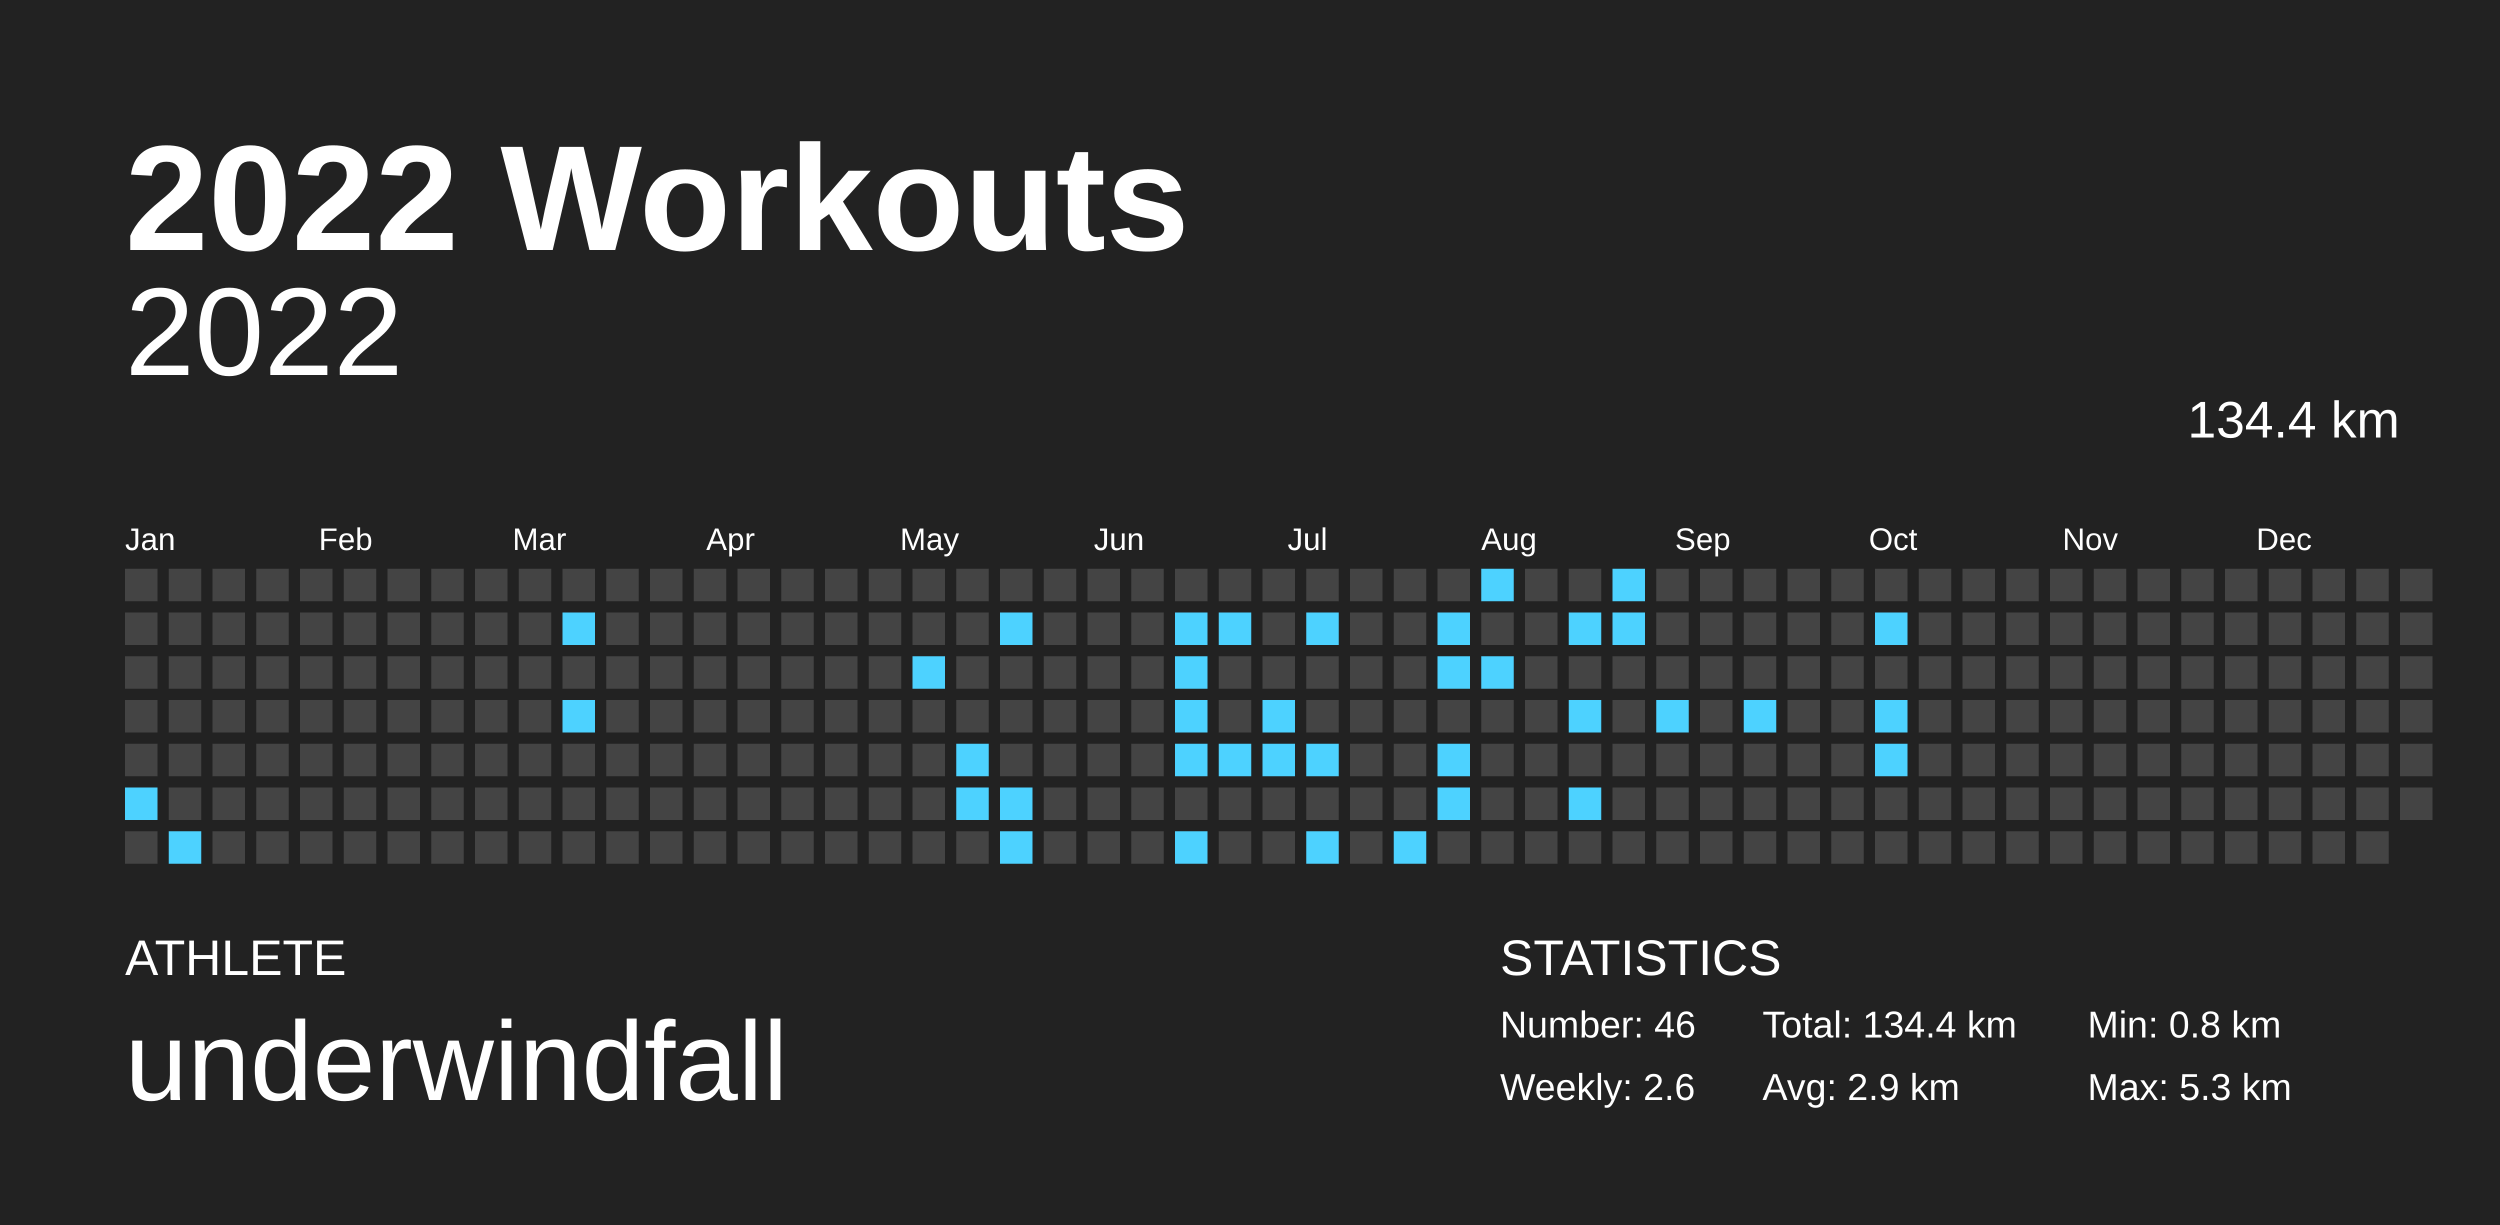
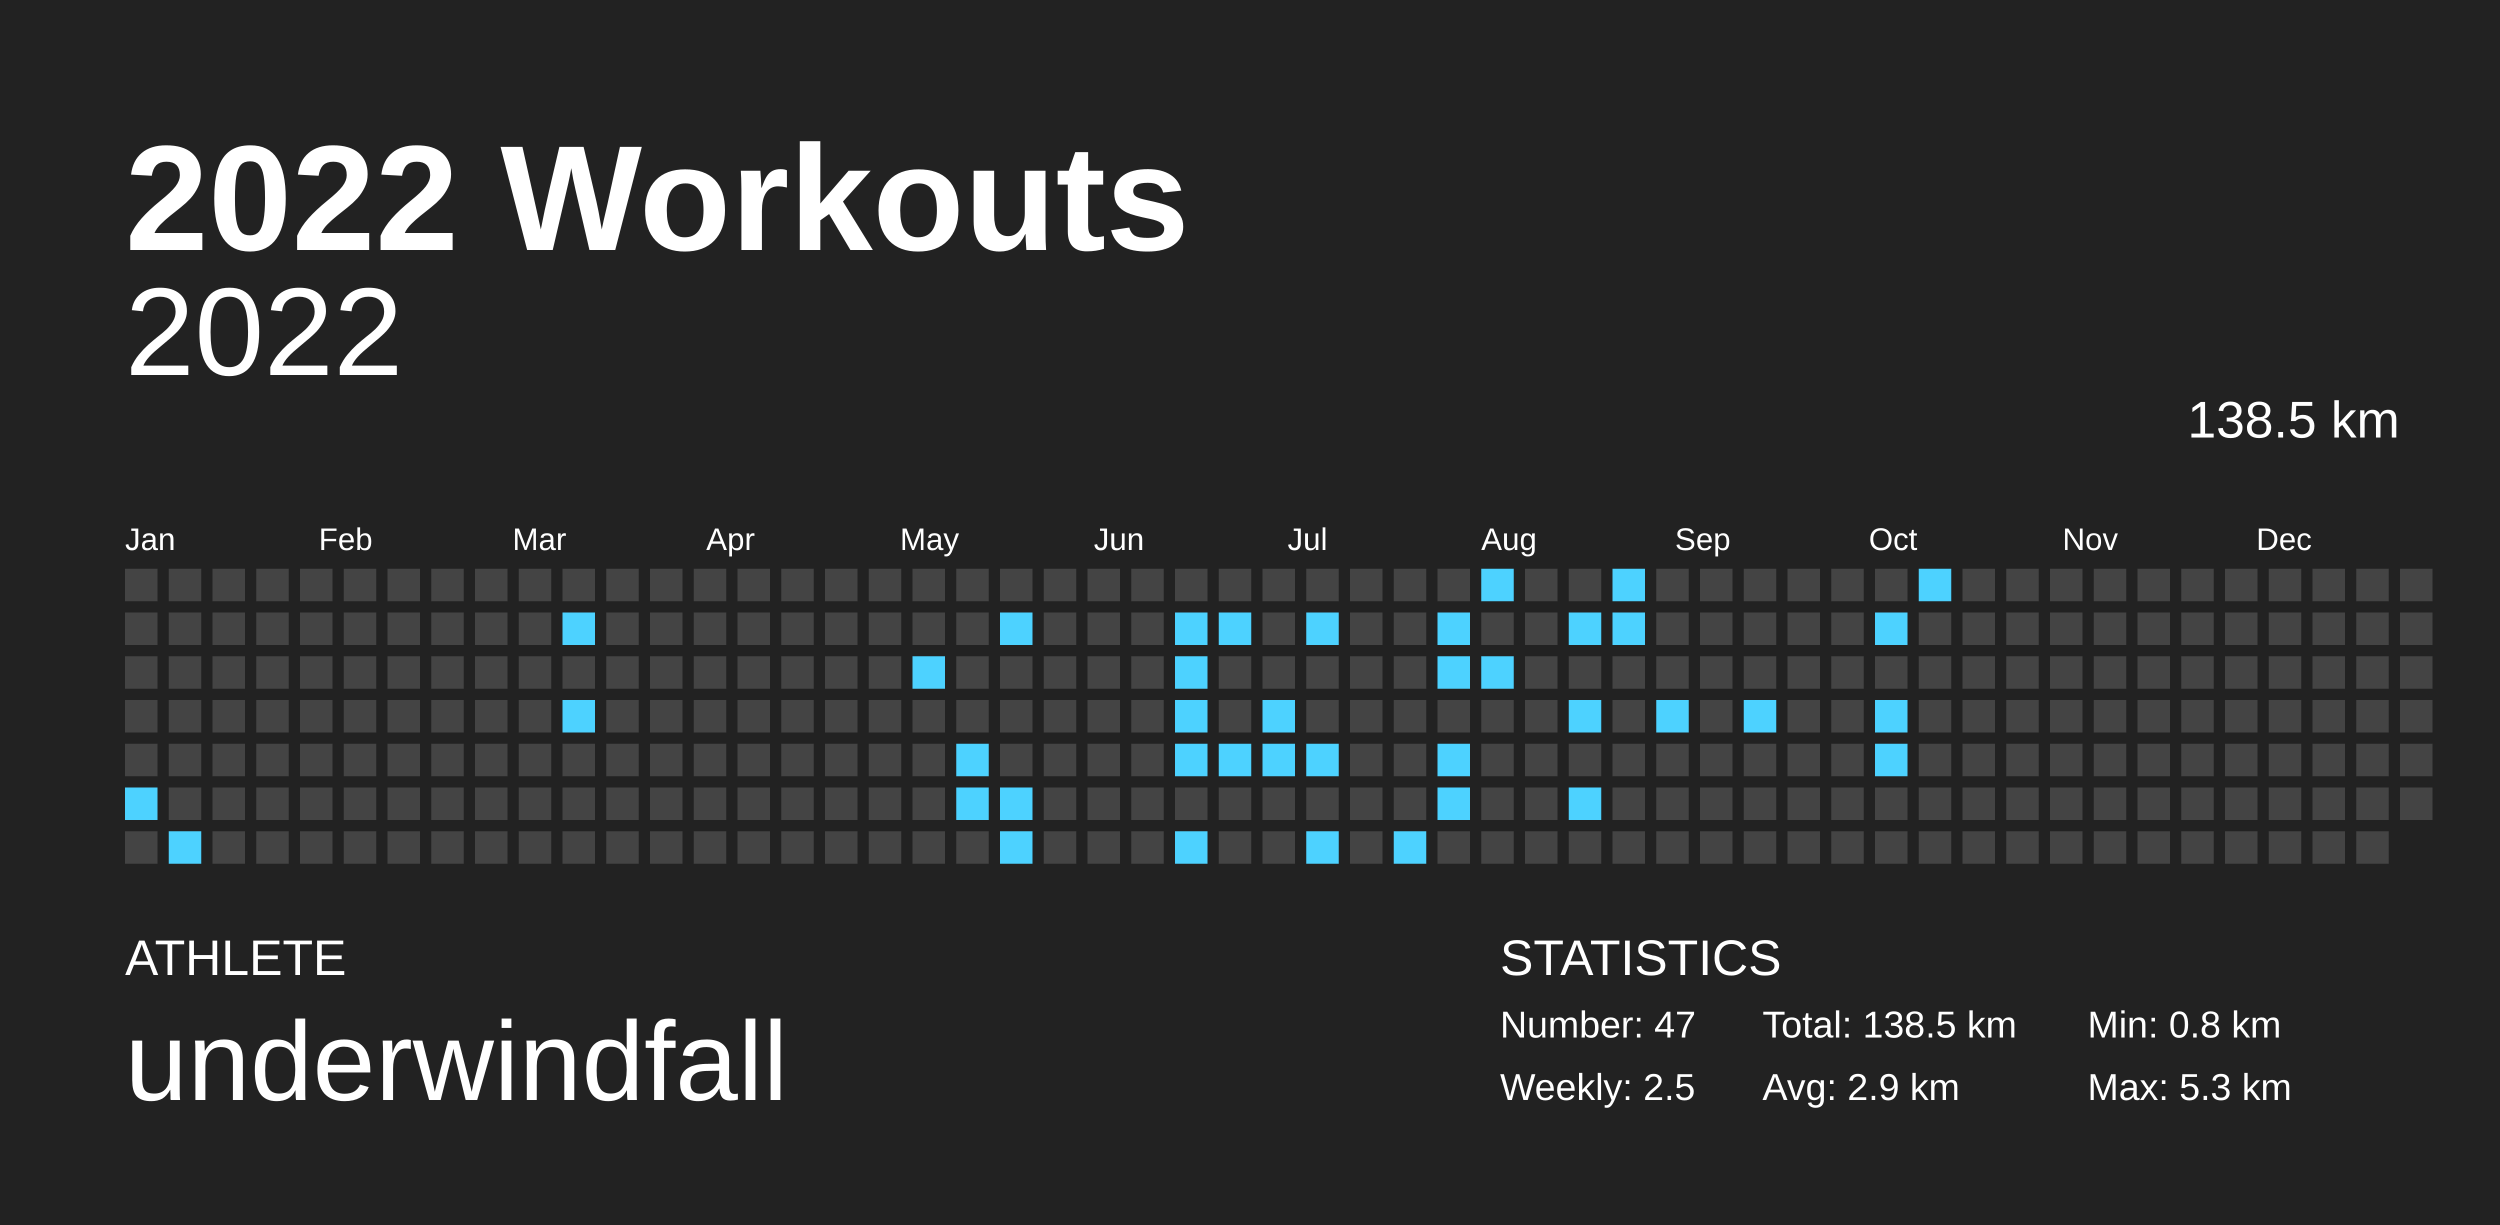
<svg xmlns="http://www.w3.org/2000/svg" baseProfile="full" height="98mm" version="1.1" viewBox="0,0,200,98" width="200mm">
  <defs />
  <rect fill="#222222" height="98" width="200" x="0" y="0" />
  <text fill="#FFFFFF" style="font-size:12px; font-family:Arial; font-weight:bold;" x="10" y="20">2022 Workouts</text>
  <text fill="#FFFFFF" style="font-size:4px; font-family:Arial" x="10" y="78">ATHLETE</text>
  <text fill="#FFFFFF" style="font-size:9px; font-family:Arial" x="10" y="88">underwindfall</text>
  <text fill="#FFFFFF" style="font-size:4px; font-family:Arial" x="120" y="78">STATISTICS</text>
-   <text fill="#FFFFFF" style="font-size:3px; font-family:Arial" x="120" y="83">Number: 46</text>
-   <text fill="#FFFFFF" style="font-size:3px; font-family:Arial" x="120" y="88">Weekly: 2.6</text>
-   <text fill="#FFFFFF" style="font-size:3px; font-family:Arial" x="141" y="83">Total: 134.4 km</text>
+   <text fill="#FFFFFF" style="font-size:3px; font-family:Arial" x="120" y="83">Number: 47</text>
+   <text fill="#FFFFFF" style="font-size:3px; font-family:Arial" x="120" y="88">Weekly: 2.5</text>
+   <text fill="#FFFFFF" style="font-size:3px; font-family:Arial" x="141" y="83">Total: 138.5 km</text>
  <text fill="#FFFFFF" style="font-size:3px; font-family:Arial" x="141" y="88">Avg: 2.9 km</text>
  <text fill="#FFFFFF" style="font-size:3px; font-family:Arial" x="167" y="83">Min: 0.8 km</text>
  <text fill="#FFFFFF" style="font-size:3px; font-family:Arial" x="167" y="88">Max: 5.3 km</text>
  <text alignment-baseline="hanging" fill="#FFFFFF" style="font-size:10.0px; font-family:Arial;" x="10" y="30">2022</text>
-   <text alignment-baseline="hanging" fill="#FFFFFF" style="font-size:4.125px; font-family:Arial;" x="175" y="35">134.4 km</text>
+   <text alignment-baseline="hanging" fill="#FFFFFF" style="font-size:4.125px; font-family:Arial;" x="175" y="35">138.5 km</text>
  <text fill="#FFFFFF" style="font-size:2.5px; font-family:Arial" x="10.0" y="44">Jan</text>
  <text fill="#FFFFFF" style="font-size:2.5px; font-family:Arial" x="25.5" y="44">Feb</text>
  <text fill="#FFFFFF" style="font-size:2.5px; font-family:Arial" x="41.0" y="44">Mar</text>
  <text fill="#FFFFFF" style="font-size:2.5px; font-family:Arial" x="56.5" y="44">Apr</text>
  <text fill="#FFFFFF" style="font-size:2.5px; font-family:Arial" x="72.0" y="44">May</text>
  <text fill="#FFFFFF" style="font-size:2.5px; font-family:Arial" x="87.5" y="44">Jun</text>
  <text fill="#FFFFFF" style="font-size:2.5px; font-family:Arial" x="103.0" y="44">Jul</text>
  <text fill="#FFFFFF" style="font-size:2.5px; font-family:Arial" x="118.5" y="44">Aug</text>
  <text fill="#FFFFFF" style="font-size:2.5px; font-family:Arial" x="134.0" y="44">Sep</text>
  <text fill="#FFFFFF" style="font-size:2.5px; font-family:Arial" x="149.5" y="44">Oct</text>
  <text fill="#FFFFFF" style="font-size:2.5px; font-family:Arial" x="165.0" y="44">Nov</text>
  <text fill="#FFFFFF" style="font-size:2.5px; font-family:Arial" x="180.5" y="44">Dec</text>
  <rect fill="#444444" height="2.6" width="2.6" x="10.0" y="45.5" />
  <rect fill="#444444" height="2.6" width="2.6" x="10.0" y="49.0" />
  <rect fill="#444444" height="2.6" width="2.6" x="10.0" y="52.5" />
  <rect fill="#444444" height="2.6" width="2.6" x="10.0" y="56.0" />
  <rect fill="#444444" height="2.6" width="2.6" x="10.0" y="59.5" />
  <rect fill="#4dd2ff" height="2.6" width="2.6" x="10.0" y="63.0" />
  <rect fill="#444444" height="2.6" width="2.6" x="10.0" y="66.5" />
  <rect fill="#444444" height="2.6" width="2.6" x="13.5" y="45.5" />
  <rect fill="#444444" height="2.6" width="2.6" x="13.5" y="49.0" />
  <rect fill="#444444" height="2.6" width="2.6" x="13.5" y="52.5" />
  <rect fill="#444444" height="2.6" width="2.6" x="13.5" y="56.0" />
  <rect fill="#444444" height="2.6" width="2.6" x="13.5" y="59.5" />
  <rect fill="#444444" height="2.6" width="2.6" x="13.5" y="63.0" />
  <rect fill="#4dd2ff" height="2.6" width="2.6" x="13.5" y="66.5" />
  <rect fill="#444444" height="2.6" width="2.6" x="17.0" y="45.5" />
  <rect fill="#444444" height="2.6" width="2.6" x="17.0" y="49.0" />
  <rect fill="#444444" height="2.6" width="2.6" x="17.0" y="52.5" />
  <rect fill="#444444" height="2.6" width="2.6" x="17.0" y="56.0" />
  <rect fill="#444444" height="2.6" width="2.6" x="17.0" y="59.5" />
  <rect fill="#444444" height="2.6" width="2.6" x="17.0" y="63.0" />
  <rect fill="#444444" height="2.6" width="2.6" x="17.0" y="66.5" />
  <rect fill="#444444" height="2.6" width="2.6" x="20.5" y="45.5" />
  <rect fill="#444444" height="2.6" width="2.6" x="20.5" y="49.0" />
  <rect fill="#444444" height="2.6" width="2.6" x="20.5" y="52.5" />
  <rect fill="#444444" height="2.6" width="2.6" x="20.5" y="56.0" />
  <rect fill="#444444" height="2.6" width="2.6" x="20.5" y="59.5" />
  <rect fill="#444444" height="2.6" width="2.6" x="20.5" y="63.0" />
  <rect fill="#444444" height="2.6" width="2.6" x="20.5" y="66.5" />
  <rect fill="#444444" height="2.6" width="2.6" x="24.0" y="45.5" />
  <rect fill="#444444" height="2.6" width="2.6" x="24.0" y="49.0" />
  <rect fill="#444444" height="2.6" width="2.6" x="24.0" y="52.5" />
  <rect fill="#444444" height="2.6" width="2.6" x="24.0" y="56.0" />
  <rect fill="#444444" height="2.6" width="2.6" x="24.0" y="59.5" />
  <rect fill="#444444" height="2.6" width="2.6" x="24.0" y="63.0" />
  <rect fill="#444444" height="2.6" width="2.6" x="24.0" y="66.5" />
  <rect fill="#444444" height="2.6" width="2.6" x="27.5" y="45.5" />
  <rect fill="#444444" height="2.6" width="2.6" x="27.5" y="49.0" />
  <rect fill="#444444" height="2.6" width="2.6" x="27.5" y="52.5" />
  <rect fill="#444444" height="2.6" width="2.6" x="27.5" y="56.0" />
  <rect fill="#444444" height="2.6" width="2.6" x="27.5" y="59.5" />
  <rect fill="#444444" height="2.6" width="2.6" x="27.5" y="63.0" />
  <rect fill="#444444" height="2.6" width="2.6" x="27.5" y="66.5" />
  <rect fill="#444444" height="2.6" width="2.6" x="31.0" y="45.5" />
  <rect fill="#444444" height="2.6" width="2.6" x="31.0" y="49.0" />
  <rect fill="#444444" height="2.6" width="2.6" x="31.0" y="52.5" />
  <rect fill="#444444" height="2.6" width="2.6" x="31.0" y="56.0" />
  <rect fill="#444444" height="2.6" width="2.6" x="31.0" y="59.5" />
  <rect fill="#444444" height="2.6" width="2.6" x="31.0" y="63.0" />
  <rect fill="#444444" height="2.6" width="2.6" x="31.0" y="66.5" />
  <rect fill="#444444" height="2.6" width="2.6" x="34.5" y="45.5" />
  <rect fill="#444444" height="2.6" width="2.6" x="34.5" y="49.0" />
  <rect fill="#444444" height="2.6" width="2.6" x="34.5" y="52.5" />
  <rect fill="#444444" height="2.6" width="2.6" x="34.5" y="56.0" />
  <rect fill="#444444" height="2.6" width="2.6" x="34.5" y="59.5" />
  <rect fill="#444444" height="2.6" width="2.6" x="34.5" y="63.0" />
  <rect fill="#444444" height="2.6" width="2.6" x="34.5" y="66.5" />
  <rect fill="#444444" height="2.6" width="2.6" x="38.0" y="45.5" />
  <rect fill="#444444" height="2.6" width="2.6" x="38.0" y="49.0" />
  <rect fill="#444444" height="2.6" width="2.6" x="38.0" y="52.5" />
  <rect fill="#444444" height="2.6" width="2.6" x="38.0" y="56.0" />
  <rect fill="#444444" height="2.6" width="2.6" x="38.0" y="59.5" />
  <rect fill="#444444" height="2.6" width="2.6" x="38.0" y="63.0" />
  <rect fill="#444444" height="2.6" width="2.6" x="38.0" y="66.5" />
  <rect fill="#444444" height="2.6" width="2.6" x="41.5" y="45.5" />
  <rect fill="#444444" height="2.6" width="2.6" x="41.5" y="49.0" />
  <rect fill="#444444" height="2.6" width="2.6" x="41.5" y="52.5" />
  <rect fill="#444444" height="2.6" width="2.6" x="41.5" y="56.0" />
  <rect fill="#444444" height="2.6" width="2.6" x="41.5" y="59.5" />
  <rect fill="#444444" height="2.6" width="2.6" x="41.5" y="63.0" />
  <rect fill="#444444" height="2.6" width="2.6" x="41.5" y="66.5" />
  <rect fill="#444444" height="2.6" width="2.6" x="45.0" y="45.5" />
  <rect fill="#4dd2ff" height="2.6" width="2.6" x="45.0" y="49.0" />
  <rect fill="#444444" height="2.6" width="2.6" x="45.0" y="52.5" />
  <rect fill="#4dd2ff" height="2.6" width="2.6" x="45.0" y="56.0" />
  <rect fill="#444444" height="2.6" width="2.6" x="45.0" y="59.5" />
  <rect fill="#444444" height="2.6" width="2.6" x="45.0" y="63.0" />
  <rect fill="#444444" height="2.6" width="2.6" x="45.0" y="66.5" />
  <rect fill="#444444" height="2.6" width="2.6" x="48.5" y="45.5" />
  <rect fill="#444444" height="2.6" width="2.6" x="48.5" y="49.0" />
  <rect fill="#444444" height="2.6" width="2.6" x="48.5" y="52.5" />
  <rect fill="#444444" height="2.6" width="2.6" x="48.5" y="56.0" />
  <rect fill="#444444" height="2.6" width="2.6" x="48.5" y="59.5" />
  <rect fill="#444444" height="2.6" width="2.6" x="48.5" y="63.0" />
  <rect fill="#444444" height="2.6" width="2.6" x="48.5" y="66.5" />
  <rect fill="#444444" height="2.6" width="2.6" x="52.0" y="45.5" />
  <rect fill="#444444" height="2.6" width="2.6" x="52.0" y="49.0" />
  <rect fill="#444444" height="2.6" width="2.6" x="52.0" y="52.5" />
  <rect fill="#444444" height="2.6" width="2.6" x="52.0" y="56.0" />
  <rect fill="#444444" height="2.6" width="2.6" x="52.0" y="59.5" />
  <rect fill="#444444" height="2.6" width="2.6" x="52.0" y="63.0" />
  <rect fill="#444444" height="2.6" width="2.6" x="52.0" y="66.5" />
  <rect fill="#444444" height="2.6" width="2.6" x="55.5" y="45.5" />
  <rect fill="#444444" height="2.6" width="2.6" x="55.5" y="49.0" />
  <rect fill="#444444" height="2.6" width="2.6" x="55.5" y="52.5" />
  <rect fill="#444444" height="2.6" width="2.6" x="55.5" y="56.0" />
  <rect fill="#444444" height="2.6" width="2.6" x="55.5" y="59.5" />
  <rect fill="#444444" height="2.6" width="2.6" x="55.5" y="63.0" />
  <rect fill="#444444" height="2.6" width="2.6" x="55.5" y="66.5" />
  <rect fill="#444444" height="2.6" width="2.6" x="59.0" y="45.5" />
  <rect fill="#444444" height="2.6" width="2.6" x="59.0" y="49.0" />
  <rect fill="#444444" height="2.6" width="2.6" x="59.0" y="52.5" />
  <rect fill="#444444" height="2.6" width="2.6" x="59.0" y="56.0" />
  <rect fill="#444444" height="2.6" width="2.6" x="59.0" y="59.5" />
  <rect fill="#444444" height="2.6" width="2.6" x="59.0" y="63.0" />
  <rect fill="#444444" height="2.6" width="2.6" x="59.0" y="66.5" />
  <rect fill="#444444" height="2.6" width="2.6" x="62.5" y="45.5" />
  <rect fill="#444444" height="2.6" width="2.6" x="62.5" y="49.0" />
  <rect fill="#444444" height="2.6" width="2.6" x="62.5" y="52.5" />
  <rect fill="#444444" height="2.6" width="2.6" x="62.5" y="56.0" />
  <rect fill="#444444" height="2.6" width="2.6" x="62.5" y="59.5" />
  <rect fill="#444444" height="2.6" width="2.6" x="62.5" y="63.0" />
  <rect fill="#444444" height="2.6" width="2.6" x="62.5" y="66.5" />
  <rect fill="#444444" height="2.6" width="2.6" x="66.0" y="45.5" />
  <rect fill="#444444" height="2.6" width="2.6" x="66.0" y="49.0" />
  <rect fill="#444444" height="2.6" width="2.6" x="66.0" y="52.5" />
  <rect fill="#444444" height="2.6" width="2.6" x="66.0" y="56.0" />
  <rect fill="#444444" height="2.6" width="2.6" x="66.0" y="59.5" />
  <rect fill="#444444" height="2.6" width="2.6" x="66.0" y="63.0" />
  <rect fill="#444444" height="2.6" width="2.6" x="66.0" y="66.5" />
  <rect fill="#444444" height="2.6" width="2.6" x="69.5" y="45.5" />
  <rect fill="#444444" height="2.6" width="2.6" x="69.5" y="49.0" />
  <rect fill="#444444" height="2.6" width="2.6" x="69.5" y="52.5" />
  <rect fill="#444444" height="2.6" width="2.6" x="69.5" y="56.0" />
  <rect fill="#444444" height="2.6" width="2.6" x="69.5" y="59.5" />
  <rect fill="#444444" height="2.6" width="2.6" x="69.5" y="63.0" />
  <rect fill="#444444" height="2.6" width="2.6" x="69.5" y="66.5" />
  <rect fill="#444444" height="2.6" width="2.6" x="73.0" y="45.5" />
  <rect fill="#444444" height="2.6" width="2.6" x="73.0" y="49.0" />
  <rect fill="#4dd2ff" height="2.6" width="2.6" x="73.0" y="52.5" />
  <rect fill="#444444" height="2.6" width="2.6" x="73.0" y="56.0" />
  <rect fill="#444444" height="2.6" width="2.6" x="73.0" y="59.5" />
  <rect fill="#444444" height="2.6" width="2.6" x="73.0" y="63.0" />
  <rect fill="#444444" height="2.6" width="2.6" x="73.0" y="66.5" />
  <rect fill="#444444" height="2.6" width="2.6" x="76.5" y="45.5" />
  <rect fill="#444444" height="2.6" width="2.6" x="76.5" y="49.0" />
  <rect fill="#444444" height="2.6" width="2.6" x="76.5" y="52.5" />
  <rect fill="#444444" height="2.6" width="2.6" x="76.5" y="56.0" />
  <rect fill="#4dd2ff" height="2.6" width="2.6" x="76.5" y="59.5" />
  <rect fill="#4dd2ff" height="2.6" width="2.6" x="76.5" y="63.0" />
  <rect fill="#444444" height="2.6" width="2.6" x="76.5" y="66.5" />
  <rect fill="#444444" height="2.6" width="2.6" x="80.0" y="45.5" />
  <rect fill="#4dd2ff" height="2.6" width="2.6" x="80.0" y="49.0" />
  <rect fill="#444444" height="2.6" width="2.6" x="80.0" y="52.5" />
  <rect fill="#444444" height="2.6" width="2.6" x="80.0" y="56.0" />
  <rect fill="#444444" height="2.6" width="2.6" x="80.0" y="59.5" />
  <rect fill="#4dd2ff" height="2.6" width="2.6" x="80.0" y="63.0" />
  <rect fill="#4dd2ff" height="2.6" width="2.6" x="80.0" y="66.5" />
  <rect fill="#444444" height="2.6" width="2.6" x="83.5" y="45.5" />
  <rect fill="#444444" height="2.6" width="2.6" x="83.5" y="49.0" />
  <rect fill="#444444" height="2.6" width="2.6" x="83.5" y="52.5" />
  <rect fill="#444444" height="2.6" width="2.6" x="83.5" y="56.0" />
  <rect fill="#444444" height="2.6" width="2.6" x="83.5" y="59.5" />
  <rect fill="#444444" height="2.6" width="2.6" x="83.5" y="63.0" />
  <rect fill="#444444" height="2.6" width="2.6" x="83.5" y="66.5" />
  <rect fill="#444444" height="2.6" width="2.6" x="87.0" y="45.5" />
  <rect fill="#444444" height="2.6" width="2.6" x="87.0" y="49.0" />
  <rect fill="#444444" height="2.6" width="2.6" x="87.0" y="52.5" />
  <rect fill="#444444" height="2.6" width="2.6" x="87.0" y="56.0" />
  <rect fill="#444444" height="2.6" width="2.6" x="87.0" y="59.5" />
  <rect fill="#444444" height="2.6" width="2.6" x="87.0" y="63.0" />
  <rect fill="#444444" height="2.6" width="2.6" x="87.0" y="66.5" />
  <rect fill="#444444" height="2.6" width="2.6" x="90.5" y="45.5" />
  <rect fill="#444444" height="2.6" width="2.6" x="90.5" y="49.0" />
  <rect fill="#444444" height="2.6" width="2.6" x="90.5" y="52.5" />
  <rect fill="#444444" height="2.6" width="2.6" x="90.5" y="56.0" />
  <rect fill="#444444" height="2.6" width="2.6" x="90.5" y="59.5" />
  <rect fill="#444444" height="2.6" width="2.6" x="90.5" y="63.0" />
  <rect fill="#444444" height="2.6" width="2.6" x="90.5" y="66.5" />
  <rect fill="#444444" height="2.6" width="2.6" x="94.0" y="45.5" />
  <rect fill="#4dd2ff" height="2.6" width="2.6" x="94.0" y="49.0" />
  <rect fill="#4dd2ff" height="2.6" width="2.6" x="94.0" y="52.5" />
  <rect fill="#4dd2ff" height="2.6" width="2.6" x="94.0" y="56.0" />
  <rect fill="#4dd2ff" height="2.6" width="2.6" x="94.0" y="59.5" />
  <rect fill="#444444" height="2.6" width="2.6" x="94.0" y="63.0" />
  <rect fill="#4dd2ff" height="2.6" width="2.6" x="94.0" y="66.5" />
  <rect fill="#444444" height="2.6" width="2.6" x="97.5" y="45.5" />
  <rect fill="#4dd2ff" height="2.6" width="2.6" x="97.5" y="49.0" />
  <rect fill="#444444" height="2.6" width="2.6" x="97.5" y="52.5" />
  <rect fill="#444444" height="2.6" width="2.6" x="97.5" y="56.0" />
  <rect fill="#4dd2ff" height="2.6" width="2.6" x="97.5" y="59.5" />
  <rect fill="#444444" height="2.6" width="2.6" x="97.5" y="63.0" />
  <rect fill="#444444" height="2.6" width="2.6" x="97.5" y="66.5" />
  <rect fill="#444444" height="2.6" width="2.6" x="101.0" y="45.5" />
  <rect fill="#444444" height="2.6" width="2.6" x="101.0" y="49.0" />
  <rect fill="#444444" height="2.6" width="2.6" x="101.0" y="52.5" />
  <rect fill="#4dd2ff" height="2.6" width="2.6" x="101.0" y="56.0" />
  <rect fill="#4dd2ff" height="2.6" width="2.6" x="101.0" y="59.5" />
  <rect fill="#444444" height="2.6" width="2.6" x="101.0" y="63.0" />
  <rect fill="#444444" height="2.6" width="2.6" x="101.0" y="66.5" />
  <rect fill="#444444" height="2.6" width="2.6" x="104.5" y="45.5" />
  <rect fill="#4dd2ff" height="2.6" width="2.6" x="104.5" y="49.0" />
  <rect fill="#444444" height="2.6" width="2.6" x="104.5" y="52.5" />
  <rect fill="#444444" height="2.6" width="2.6" x="104.5" y="56.0" />
  <rect fill="#4dd2ff" height="2.6" width="2.6" x="104.5" y="59.5" />
  <rect fill="#444444" height="2.6" width="2.6" x="104.5" y="63.0" />
  <rect fill="#4dd2ff" height="2.6" width="2.6" x="104.5" y="66.5" />
  <rect fill="#444444" height="2.6" width="2.6" x="108.0" y="45.5" />
  <rect fill="#444444" height="2.6" width="2.6" x="108.0" y="49.0" />
  <rect fill="#444444" height="2.6" width="2.6" x="108.0" y="52.5" />
  <rect fill="#444444" height="2.6" width="2.6" x="108.0" y="56.0" />
  <rect fill="#444444" height="2.6" width="2.6" x="108.0" y="59.5" />
  <rect fill="#444444" height="2.6" width="2.6" x="108.0" y="63.0" />
  <rect fill="#444444" height="2.6" width="2.6" x="108.0" y="66.5" />
  <rect fill="#444444" height="2.6" width="2.6" x="111.5" y="45.5" />
  <rect fill="#444444" height="2.6" width="2.6" x="111.5" y="49.0" />
  <rect fill="#444444" height="2.6" width="2.6" x="111.5" y="52.5" />
  <rect fill="#444444" height="2.6" width="2.6" x="111.5" y="56.0" />
  <rect fill="#444444" height="2.6" width="2.6" x="111.5" y="59.5" />
  <rect fill="#444444" height="2.6" width="2.6" x="111.5" y="63.0" />
  <rect fill="#4dd2ff" height="2.6" width="2.6" x="111.5" y="66.5" />
  <rect fill="#444444" height="2.6" width="2.6" x="115.0" y="45.5" />
  <rect fill="#4dd2ff" height="2.6" width="2.6" x="115.0" y="49.0" />
  <rect fill="#4dd2ff" height="2.6" width="2.6" x="115.0" y="52.5" />
  <rect fill="#444444" height="2.6" width="2.6" x="115.0" y="56.0" />
  <rect fill="#4dd2ff" height="2.6" width="2.6" x="115.0" y="59.5" />
  <rect fill="#4dd2ff" height="2.6" width="2.6" x="115.0" y="63.0" />
  <rect fill="#444444" height="2.6" width="2.6" x="115.0" y="66.5" />
  <rect fill="#4dd2ff" height="2.6" width="2.6" x="118.5" y="45.5" />
  <rect fill="#444444" height="2.6" width="2.6" x="118.5" y="49.0" />
  <rect fill="#4dd2ff" height="2.6" width="2.6" x="118.5" y="52.5" />
  <rect fill="#444444" height="2.6" width="2.6" x="118.5" y="56.0" />
  <rect fill="#444444" height="2.6" width="2.6" x="118.5" y="59.5" />
  <rect fill="#444444" height="2.6" width="2.6" x="118.5" y="63.0" />
  <rect fill="#444444" height="2.6" width="2.6" x="118.5" y="66.5" />
  <rect fill="#444444" height="2.6" width="2.6" x="122.0" y="45.5" />
  <rect fill="#444444" height="2.6" width="2.6" x="122.0" y="49.0" />
  <rect fill="#444444" height="2.6" width="2.6" x="122.0" y="52.5" />
  <rect fill="#444444" height="2.6" width="2.6" x="122.0" y="56.0" />
  <rect fill="#444444" height="2.6" width="2.6" x="122.0" y="59.5" />
  <rect fill="#444444" height="2.6" width="2.6" x="122.0" y="63.0" />
  <rect fill="#444444" height="2.6" width="2.6" x="122.0" y="66.5" />
  <rect fill="#444444" height="2.6" width="2.6" x="125.5" y="45.5" />
  <rect fill="#4dd2ff" height="2.6" width="2.6" x="125.5" y="49.0" />
  <rect fill="#444444" height="2.6" width="2.6" x="125.5" y="52.5" />
  <rect fill="#4dd2ff" height="2.6" width="2.6" x="125.5" y="56.0" />
  <rect fill="#444444" height="2.6" width="2.6" x="125.5" y="59.5" />
  <rect fill="#4dd2ff" height="2.6" width="2.6" x="125.5" y="63.0" />
  <rect fill="#444444" height="2.6" width="2.6" x="125.5" y="66.5" />
  <rect fill="#4dd2ff" height="2.6" width="2.6" x="129.0" y="45.5" />
  <rect fill="#4dd2ff" height="2.6" width="2.6" x="129.0" y="49.0" />
  <rect fill="#444444" height="2.6" width="2.6" x="129.0" y="52.5" />
  <rect fill="#444444" height="2.6" width="2.6" x="129.0" y="56.0" />
  <rect fill="#444444" height="2.6" width="2.6" x="129.0" y="59.5" />
  <rect fill="#444444" height="2.6" width="2.6" x="129.0" y="63.0" />
  <rect fill="#444444" height="2.6" width="2.6" x="129.0" y="66.5" />
  <rect fill="#444444" height="2.6" width="2.6" x="132.5" y="45.5" />
  <rect fill="#444444" height="2.6" width="2.6" x="132.5" y="49.0" />
  <rect fill="#444444" height="2.6" width="2.6" x="132.5" y="52.5" />
  <rect fill="#4dd2ff" height="2.6" width="2.6" x="132.5" y="56.0" />
  <rect fill="#444444" height="2.6" width="2.6" x="132.5" y="59.5" />
  <rect fill="#444444" height="2.6" width="2.6" x="132.5" y="63.0" />
  <rect fill="#444444" height="2.6" width="2.6" x="132.5" y="66.5" />
  <rect fill="#444444" height="2.6" width="2.6" x="136.0" y="45.5" />
  <rect fill="#444444" height="2.6" width="2.6" x="136.0" y="49.0" />
  <rect fill="#444444" height="2.6" width="2.6" x="136.0" y="52.5" />
  <rect fill="#444444" height="2.6" width="2.6" x="136.0" y="56.0" />
  <rect fill="#444444" height="2.6" width="2.6" x="136.0" y="59.5" />
  <rect fill="#444444" height="2.6" width="2.6" x="136.0" y="63.0" />
  <rect fill="#444444" height="2.6" width="2.6" x="136.0" y="66.5" />
  <rect fill="#444444" height="2.6" width="2.6" x="139.5" y="45.5" />
  <rect fill="#444444" height="2.6" width="2.6" x="139.5" y="49.0" />
  <rect fill="#444444" height="2.6" width="2.6" x="139.5" y="52.5" />
  <rect fill="#4dd2ff" height="2.6" width="2.6" x="139.5" y="56.0" />
  <rect fill="#444444" height="2.6" width="2.6" x="139.5" y="59.5" />
  <rect fill="#444444" height="2.6" width="2.6" x="139.5" y="63.0" />
  <rect fill="#444444" height="2.6" width="2.6" x="139.5" y="66.5" />
  <rect fill="#444444" height="2.6" width="2.6" x="143.0" y="45.5" />
  <rect fill="#444444" height="2.6" width="2.6" x="143.0" y="49.0" />
  <rect fill="#444444" height="2.6" width="2.6" x="143.0" y="52.5" />
  <rect fill="#444444" height="2.6" width="2.6" x="143.0" y="56.0" />
  <rect fill="#444444" height="2.6" width="2.6" x="143.0" y="59.5" />
  <rect fill="#444444" height="2.6" width="2.6" x="143.0" y="63.0" />
  <rect fill="#444444" height="2.6" width="2.6" x="143.0" y="66.5" />
  <rect fill="#444444" height="2.6" width="2.6" x="146.5" y="45.5" />
  <rect fill="#444444" height="2.6" width="2.6" x="146.5" y="49.0" />
  <rect fill="#444444" height="2.6" width="2.6" x="146.5" y="52.5" />
  <rect fill="#444444" height="2.6" width="2.6" x="146.5" y="56.0" />
  <rect fill="#444444" height="2.6" width="2.6" x="146.5" y="59.5" />
  <rect fill="#444444" height="2.6" width="2.6" x="146.5" y="63.0" />
  <rect fill="#444444" height="2.6" width="2.6" x="146.5" y="66.5" />
  <rect fill="#444444" height="2.6" width="2.6" x="150.0" y="45.5" />
  <rect fill="#4dd2ff" height="2.6" width="2.6" x="150.0" y="49.0" />
  <rect fill="#444444" height="2.6" width="2.6" x="150.0" y="52.5" />
  <rect fill="#4dd2ff" height="2.6" width="2.6" x="150.0" y="56.0" />
  <rect fill="#4dd2ff" height="2.6" width="2.6" x="150.0" y="59.5" />
  <rect fill="#444444" height="2.6" width="2.6" x="150.0" y="63.0" />
  <rect fill="#444444" height="2.6" width="2.6" x="150.0" y="66.5" />
-   <rect fill="#444444" height="2.6" width="2.6" x="153.5" y="45.5" />
+   <rect fill="#4dd2ff" height="2.6" width="2.6" x="153.5" y="45.5" />
  <rect fill="#444444" height="2.6" width="2.6" x="153.5" y="49.0" />
  <rect fill="#444444" height="2.6" width="2.6" x="153.5" y="52.5" />
  <rect fill="#444444" height="2.6" width="2.6" x="153.5" y="56.0" />
  <rect fill="#444444" height="2.6" width="2.6" x="153.5" y="59.5" />
  <rect fill="#444444" height="2.6" width="2.6" x="153.5" y="63.0" />
  <rect fill="#444444" height="2.6" width="2.6" x="153.5" y="66.5" />
  <rect fill="#444444" height="2.6" width="2.6" x="157.0" y="45.5" />
  <rect fill="#444444" height="2.6" width="2.6" x="157.0" y="49.0" />
  <rect fill="#444444" height="2.6" width="2.6" x="157.0" y="52.5" />
  <rect fill="#444444" height="2.6" width="2.6" x="157.0" y="56.0" />
  <rect fill="#444444" height="2.6" width="2.6" x="157.0" y="59.5" />
  <rect fill="#444444" height="2.6" width="2.6" x="157.0" y="63.0" />
  <rect fill="#444444" height="2.6" width="2.6" x="157.0" y="66.5" />
  <rect fill="#444444" height="2.6" width="2.6" x="160.5" y="45.5" />
  <rect fill="#444444" height="2.6" width="2.6" x="160.5" y="49.0" />
  <rect fill="#444444" height="2.6" width="2.6" x="160.5" y="52.5" />
  <rect fill="#444444" height="2.6" width="2.6" x="160.5" y="56.0" />
  <rect fill="#444444" height="2.6" width="2.6" x="160.5" y="59.5" />
  <rect fill="#444444" height="2.6" width="2.6" x="160.5" y="63.0" />
  <rect fill="#444444" height="2.6" width="2.6" x="160.5" y="66.5" />
  <rect fill="#444444" height="2.6" width="2.6" x="164.0" y="45.5" />
  <rect fill="#444444" height="2.6" width="2.6" x="164.0" y="49.0" />
  <rect fill="#444444" height="2.6" width="2.6" x="164.0" y="52.5" />
  <rect fill="#444444" height="2.6" width="2.6" x="164.0" y="56.0" />
  <rect fill="#444444" height="2.6" width="2.6" x="164.0" y="59.5" />
  <rect fill="#444444" height="2.6" width="2.6" x="164.0" y="63.0" />
  <rect fill="#444444" height="2.6" width="2.6" x="164.0" y="66.5" />
  <rect fill="#444444" height="2.6" width="2.6" x="167.5" y="45.5" />
  <rect fill="#444444" height="2.6" width="2.6" x="167.5" y="49.0" />
  <rect fill="#444444" height="2.6" width="2.6" x="167.5" y="52.5" />
  <rect fill="#444444" height="2.6" width="2.6" x="167.5" y="56.0" />
  <rect fill="#444444" height="2.6" width="2.6" x="167.5" y="59.5" />
  <rect fill="#444444" height="2.6" width="2.6" x="167.5" y="63.0" />
  <rect fill="#444444" height="2.6" width="2.6" x="167.5" y="66.5" />
  <rect fill="#444444" height="2.6" width="2.6" x="171.0" y="45.5" />
  <rect fill="#444444" height="2.6" width="2.6" x="171.0" y="49.0" />
  <rect fill="#444444" height="2.6" width="2.6" x="171.0" y="52.5" />
  <rect fill="#444444" height="2.6" width="2.6" x="171.0" y="56.0" />
  <rect fill="#444444" height="2.6" width="2.6" x="171.0" y="59.5" />
  <rect fill="#444444" height="2.6" width="2.6" x="171.0" y="63.0" />
  <rect fill="#444444" height="2.6" width="2.6" x="171.0" y="66.5" />
  <rect fill="#444444" height="2.6" width="2.6" x="174.5" y="45.5" />
  <rect fill="#444444" height="2.6" width="2.6" x="174.5" y="49.0" />
  <rect fill="#444444" height="2.6" width="2.6" x="174.5" y="52.5" />
  <rect fill="#444444" height="2.6" width="2.6" x="174.5" y="56.0" />
  <rect fill="#444444" height="2.6" width="2.6" x="174.5" y="59.5" />
  <rect fill="#444444" height="2.6" width="2.6" x="174.5" y="63.0" />
  <rect fill="#444444" height="2.6" width="2.6" x="174.5" y="66.5" />
  <rect fill="#444444" height="2.6" width="2.6" x="178.0" y="45.5" />
  <rect fill="#444444" height="2.6" width="2.6" x="178.0" y="49.0" />
  <rect fill="#444444" height="2.6" width="2.6" x="178.0" y="52.5" />
  <rect fill="#444444" height="2.6" width="2.6" x="178.0" y="56.0" />
  <rect fill="#444444" height="2.6" width="2.6" x="178.0" y="59.5" />
  <rect fill="#444444" height="2.6" width="2.6" x="178.0" y="63.0" />
  <rect fill="#444444" height="2.6" width="2.6" x="178.0" y="66.5" />
  <rect fill="#444444" height="2.6" width="2.6" x="181.5" y="45.5" />
  <rect fill="#444444" height="2.6" width="2.6" x="181.5" y="49.0" />
  <rect fill="#444444" height="2.6" width="2.6" x="181.5" y="52.5" />
  <rect fill="#444444" height="2.6" width="2.6" x="181.5" y="56.0" />
  <rect fill="#444444" height="2.6" width="2.6" x="181.5" y="59.5" />
  <rect fill="#444444" height="2.6" width="2.6" x="181.5" y="63.0" />
  <rect fill="#444444" height="2.6" width="2.6" x="181.5" y="66.5" />
  <rect fill="#444444" height="2.6" width="2.6" x="185.0" y="45.5" />
  <rect fill="#444444" height="2.6" width="2.6" x="185.0" y="49.0" />
  <rect fill="#444444" height="2.6" width="2.6" x="185.0" y="52.5" />
  <rect fill="#444444" height="2.6" width="2.6" x="185.0" y="56.0" />
  <rect fill="#444444" height="2.6" width="2.6" x="185.0" y="59.5" />
  <rect fill="#444444" height="2.6" width="2.6" x="185.0" y="63.0" />
  <rect fill="#444444" height="2.6" width="2.6" x="185.0" y="66.5" />
  <rect fill="#444444" height="2.6" width="2.6" x="188.5" y="45.5" />
  <rect fill="#444444" height="2.6" width="2.6" x="188.5" y="49.0" />
  <rect fill="#444444" height="2.6" width="2.6" x="188.5" y="52.5" />
  <rect fill="#444444" height="2.6" width="2.6" x="188.5" y="56.0" />
  <rect fill="#444444" height="2.6" width="2.6" x="188.5" y="59.5" />
  <rect fill="#444444" height="2.6" width="2.6" x="188.5" y="63.0" />
  <rect fill="#444444" height="2.6" width="2.6" x="188.5" y="66.5" />
  <rect fill="#444444" height="2.6" width="2.6" x="192.0" y="45.5" />
  <rect fill="#444444" height="2.6" width="2.6" x="192.0" y="49.0" />
  <rect fill="#444444" height="2.6" width="2.6" x="192.0" y="52.5" />
  <rect fill="#444444" height="2.6" width="2.6" x="192.0" y="56.0" />
  <rect fill="#444444" height="2.6" width="2.6" x="192.0" y="59.5" />
  <rect fill="#444444" height="2.6" width="2.6" x="192.0" y="63.0" />
</svg>
